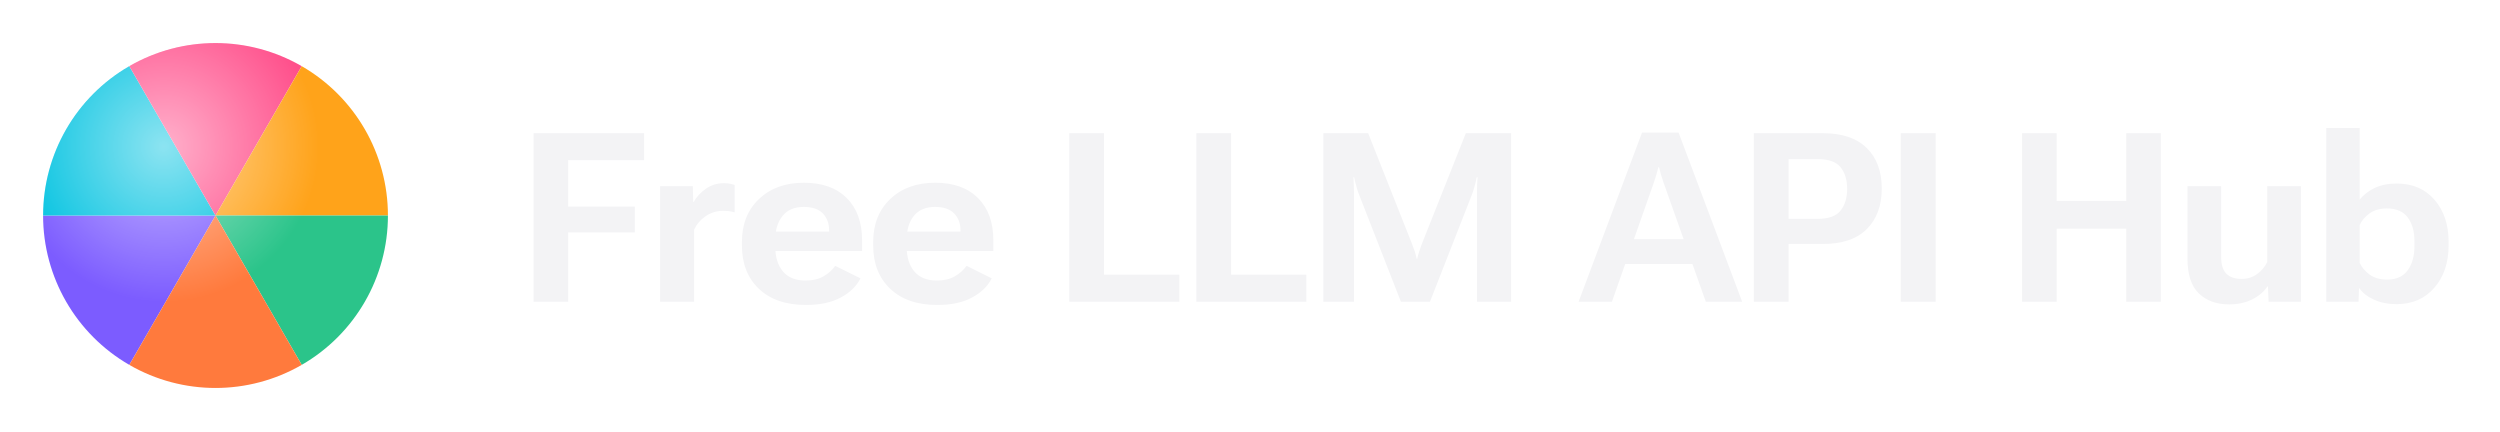
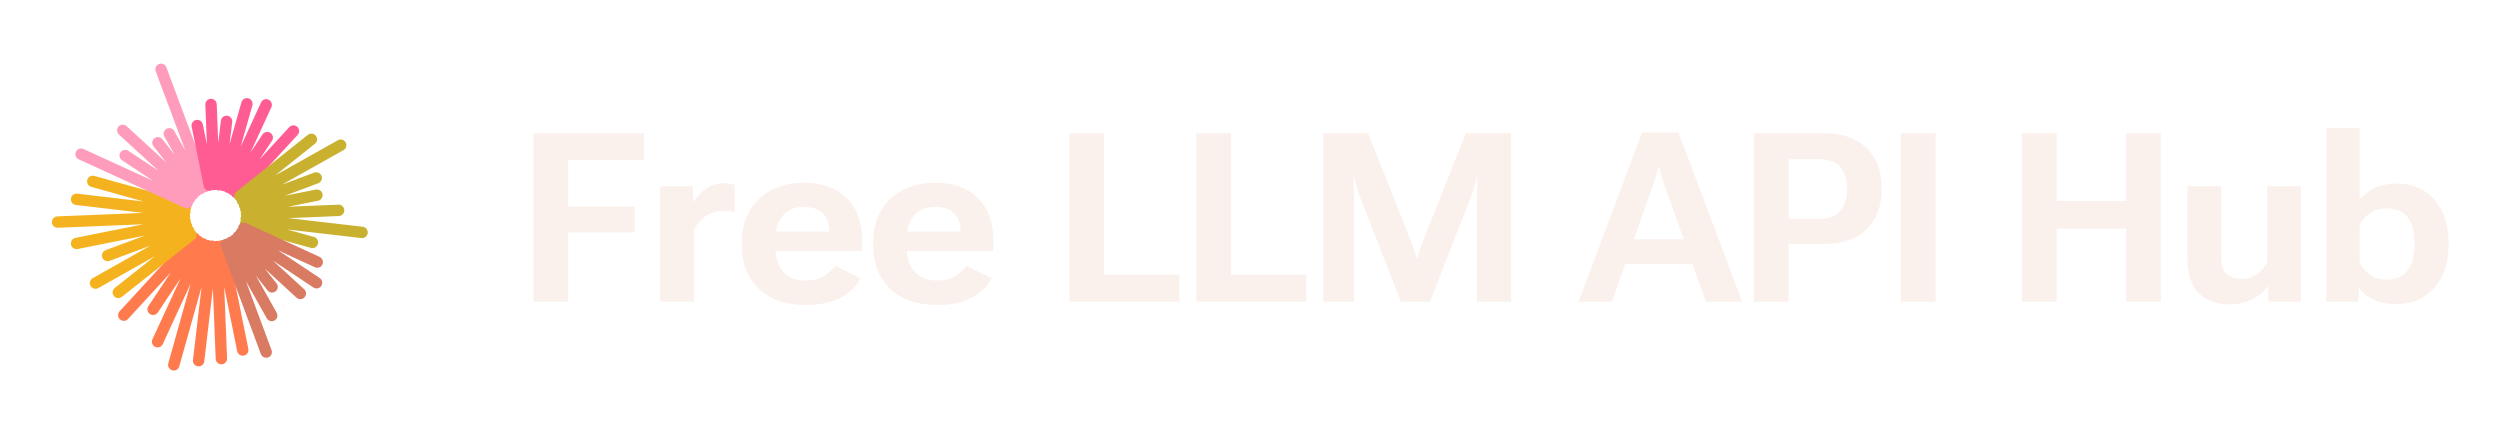
<svg xmlns="http://www.w3.org/2000/svg" viewBox="0 0 232 40" width="232" height="40" role="img" aria-label="Free LLM API Hub">
-   <defs>
-     <radialGradient id="l-sh" cx="35%" cy="30%" r="45%">
-       <stop offset="0" stop-color="#fff" stop-opacity=".55" />
-       <stop offset="1" stop-color="#fff" stop-opacity="0" />
-     </radialGradient>
-   </defs>
-   <g>
-     <path d="M20 20L12 33.86A16 16 0 0 1 4 20Z" fill="#7c5cff" />
-     <path d="M20 20L4 20A16 16 0 0 1 12 6.14Z" fill="#00c2e0" />
-     <path d="M20 20L12 6.14A16 16 0 0 1 28 6.14Z" fill="#ff4f8b" />
-     <path d="M20 20L28 6.14A16 16 0 0 1 36 20Z" fill="#ffa31a" />
-     <path d="M20 20L36 20A16 16 0 0 1 28 33.86Z" fill="#2bc48a" />
-     <path d="M20 20L28 33.86A16 16 0 0 1 12 33.86Z" fill="#ff7a3d" />
-     <circle cx="20" cy="20" r="16" fill="url(#l-sh)" />
+   <g transform="translate(4 4) scale(0.32)">
+     <g fill="none" stroke-linecap="round" stroke-width="3.3">
+       <path d="M51.8 58.8L57.9 89M50.4 59L51.7 91.5M49 58.9L45.1 92.1M47.6 58.7L37.9 93.3M46.3 58.2L33.2 86.6M45 57.5L31.9 77.2M43.9 56.6L23.4 78.9" stroke="#ff7a4d" />
+       <path d="M42.9 55.6L21.8 72.3M42.2 54.4L15.2 69.6M41.6 53.1L18.7 61.6M41.2 51.8L9.7 58.1M41 50.4L4.2 51.9M41.1 49L9.7 45.3M41.3 47.6L14.4 40.1" stroke="#f5b21f" />
+       <path d="M41.8 46.3L11 32.2M42.5 45L23.8 32.6M43.4 43.9L23.1 25.3M44.4 42.9L33.3 28.9M45.6 42.2L36.6 26.3M46.9 41.6L34.2 7.6" stroke="#ff9cbc" />
+       <path d="M48.2 41.2L44.7 23.9M49.6 41L48.7 17.8M51 41.1L53.2 22.7M52.4 41.3L59.1 17.6M53.7 41.8L64.7 17.9M55 42.5L65 27.4M56.1 43.4L72.6 25.5" stroke="#ff5c93" />
+       <path d="M57.1 44.4L77.8 27.9M57.8 45.6L86.3 29.6M58.4 46.9L79.2 39.1M58.8 48.2L79.4 44.1M59 49.6L85.7 48.5M58.9 51L92.5 54.9M58.7 52.4L78.1 57.8" stroke="#c9b02e" />
+       <path d="M58.2 53.7L79.5 63.5M57.5 55L79.3 69.5M56.6 56.1L74.6 72.6M55.6 57.1L66.4 70.7M54.4 57.8L66.3 79M53.1 58.4L64.7 89.6" stroke="#d97a62" />
+     </g>
  </g>
-   <path transform="translate(48 28) scale(0.010742)" fill="#f3f3f5" d="M141 0H440V-599H1016V-822H440V-1223H1096V-1456H141ZM1234 0H1528V-623Q1562 -694 1629 -740Q1696 -785 1776 -785Q1808 -785 1833 -782Q1858 -778 1878 -772V-1009Q1866 -1013 1841 -1019Q1815 -1024 1785 -1024Q1699 -1024 1631 -977Q1562 -929 1524 -862H1520L1517 -998H1234ZM1941 -486Q1941 -252 2087 -112Q2234 28 2495 28Q2677 28 2796 -37Q2915 -101 2965 -202L2747 -310Q2710 -257 2647 -220Q2584 -183 2491 -183Q2361 -183 2295 -262Q2229 -341 2229 -477V-536Q2229 -663 2292 -741Q2354 -819 2475 -819Q2587 -819 2641 -762Q2694 -705 2694 -620V-606H2117V-438H2979V-531Q2979 -763 2847 -895Q2715 -1028 2476 -1028Q2237 -1028 2089 -888Q1941 -747 1941 -516ZM3075 -486Q3075 -252 3222 -112Q3369 28 3629 28Q3812 28 3930 -37Q4049 -101 4099 -202L3882 -310Q3844 -257 3781 -220Q3719 -183 3626 -183Q3496 -183 3430 -262Q3364 -341 3364 -477V-536Q3364 -663 3426 -741Q3488 -819 3610 -819Q3721 -819 3775 -762Q3829 -705 3829 -620V-606H3252V-438H4113V-531Q4113 -763 3981 -895Q3849 -1028 3611 -1028Q3371 -1028 3223 -888Q3075 -747 3075 -516ZM4769 0H5720V-234H5069V-1456H4769ZM5867 0H6817V-234H6167V-1456H5867ZM6964 0H7229L7229 -937Q7229 -969 7227 -1008Q7226 -1048 7224 -1076H7230Q7235 -1048 7246 -1009Q7256 -969 7268 -937L7634 0H7885L8252 -937Q8263 -969 8273 -1007Q8283 -1044 8289 -1076H8296Q8293 -1045 8292 -1007Q8291 -969 8291 -937L8291 0H8586V-1456H8195L7814 -497Q7802 -464 7792 -434Q7782 -404 7775 -371H7770Q7763 -404 7754 -434Q7744 -464 7731 -497L7351 -1456H6964ZM9169 0H9457L9820 -1032Q9833 -1069 9842 -1101Q9850 -1133 9858 -1162H9864Q9872 -1133 9880 -1101Q9889 -1069 9902 -1032L10268 0H10582L10033 -1461H9717ZM9456 -326H10281L10214 -540H9521ZM10683 0H10983V-499H11276Q11529 -498 11658 -627Q11788 -756 11788 -978Q11788 -1202 11657 -1329Q11527 -1456 11279 -1456H10683ZM10983 -716V-1232H11234Q11376 -1232 11432 -1162Q11489 -1092 11489 -975Q11489 -858 11432 -787Q11376 -716 11234 -716ZM11952 0H12254V-1456H11952ZM13000 0H13299V-631H13900V0H14199V-1456H13900V-871H13299V-1456H13000ZM14429 -377Q14429 -164 14528 -71Q14627 23 14788 23Q14902 23 14988 -20Q15074 -63 15121 -133H15124L15130 0H15409V-998H15118V-342Q15087 -280 15029 -238Q14972 -197 14896 -197Q14812 -197 14766 -241Q14720 -285 14720 -391V-998H14429ZM15628 0H15907L15911 -117H15914Q15953 -58 16040 -18Q16126 21 16236 21Q16439 21 16562 -121Q16685 -263 16685 -488V-518Q16685 -741 16563 -881Q16442 -1021 16238 -1021Q16128 -1021 16047 -983Q15967 -945 15917 -882V-1501H15628ZM15917 -335V-663Q15942 -719 16002 -763Q16063 -806 16150 -806Q16274 -806 16332 -728Q16390 -650 16390 -522V-482Q16390 -352 16332 -272Q16273 -191 16154 -191Q16062 -191 16002 -235Q15943 -279 15917 -335Z" />
+   <path transform="translate(48 28) scale(0.010742)" fill="#fbf1ec" d="M141 0H440V-599H1016V-822H440V-1223H1096V-1456H141ZM1234 0H1528V-623Q1562 -694 1629 -740Q1696 -785 1776 -785Q1808 -785 1833 -782Q1858 -778 1878 -772V-1009Q1866 -1013 1841 -1019Q1815 -1024 1785 -1024Q1699 -1024 1631 -977Q1562 -929 1524 -862H1520L1517 -998H1234ZM1941 -486Q1941 -252 2087 -112Q2234 28 2495 28Q2677 28 2796 -37Q2915 -101 2965 -202L2747 -310Q2710 -257 2647 -220Q2584 -183 2491 -183Q2361 -183 2295 -262Q2229 -341 2229 -477V-536Q2229 -663 2292 -741Q2354 -819 2475 -819Q2587 -819 2641 -762Q2694 -705 2694 -620V-606H2117V-438H2979V-531Q2979 -763 2847 -895Q2715 -1028 2476 -1028Q2237 -1028 2089 -888Q1941 -747 1941 -516ZM3075 -486Q3075 -252 3222 -112Q3369 28 3629 28Q3812 28 3930 -37Q4049 -101 4099 -202L3882 -310Q3844 -257 3781 -220Q3719 -183 3626 -183Q3496 -183 3430 -262Q3364 -341 3364 -477V-536Q3364 -663 3426 -741Q3488 -819 3610 -819Q3721 -819 3775 -762Q3829 -705 3829 -620V-606H3252V-438H4113V-531Q4113 -763 3981 -895Q3849 -1028 3611 -1028Q3371 -1028 3223 -888Q3075 -747 3075 -516ZM4769 0H5720V-234H5069V-1456H4769ZM5867 0H6817V-234H6167V-1456H5867ZM6964 0H7229L7229 -937Q7229 -969 7227 -1008Q7226 -1048 7224 -1076H7230Q7235 -1048 7246 -1009Q7256 -969 7268 -937L7634 0H7885L8252 -937Q8263 -969 8273 -1007Q8283 -1044 8289 -1076H8296Q8293 -1045 8292 -1007Q8291 -969 8291 -937L8291 0H8586V-1456H8195L7814 -497Q7802 -464 7792 -434Q7782 -404 7775 -371H7770Q7763 -404 7754 -434Q7744 -464 7731 -497L7351 -1456H6964ZM9169 0H9457L9820 -1032Q9833 -1069 9842 -1101Q9850 -1133 9858 -1162H9864Q9872 -1133 9880 -1101Q9889 -1069 9902 -1032L10268 0H10582L10033 -1461H9717ZM9456 -326H10281L10214 -540H9521ZM10683 0H10983V-499H11276Q11529 -498 11658 -627Q11788 -756 11788 -978Q11788 -1202 11657 -1329Q11527 -1456 11279 -1456H10683ZM10983 -716V-1232H11234Q11376 -1232 11432 -1162Q11489 -1092 11489 -975Q11489 -858 11432 -787Q11376 -716 11234 -716ZM11952 0H12254V-1456H11952ZM13000 0H13299V-631H13900V0H14199V-1456H13900V-871H13299V-1456H13000ZM14429 -377Q14429 -164 14528 -71Q14627 23 14788 23Q14902 23 14988 -20Q15074 -63 15121 -133H15124L15130 0H15409V-998H15118V-342Q15087 -280 15029 -238Q14972 -197 14896 -197Q14812 -197 14766 -241Q14720 -285 14720 -391V-998H14429ZM15628 0H15907L15911 -117H15914Q15953 -58 16040 -18Q16126 21 16236 21Q16439 21 16562 -121Q16685 -263 16685 -488V-518Q16685 -741 16563 -881Q16442 -1021 16238 -1021Q16128 -1021 16047 -983Q15967 -945 15917 -882V-1501H15628ZM15917 -335V-663Q15942 -719 16002 -763Q16063 -806 16150 -806Q16274 -806 16332 -728Q16390 -650 16390 -522V-482Q16390 -352 16332 -272Q16273 -191 16154 -191Q16062 -191 16002 -235Q15943 -279 15917 -335Z" />
</svg>
